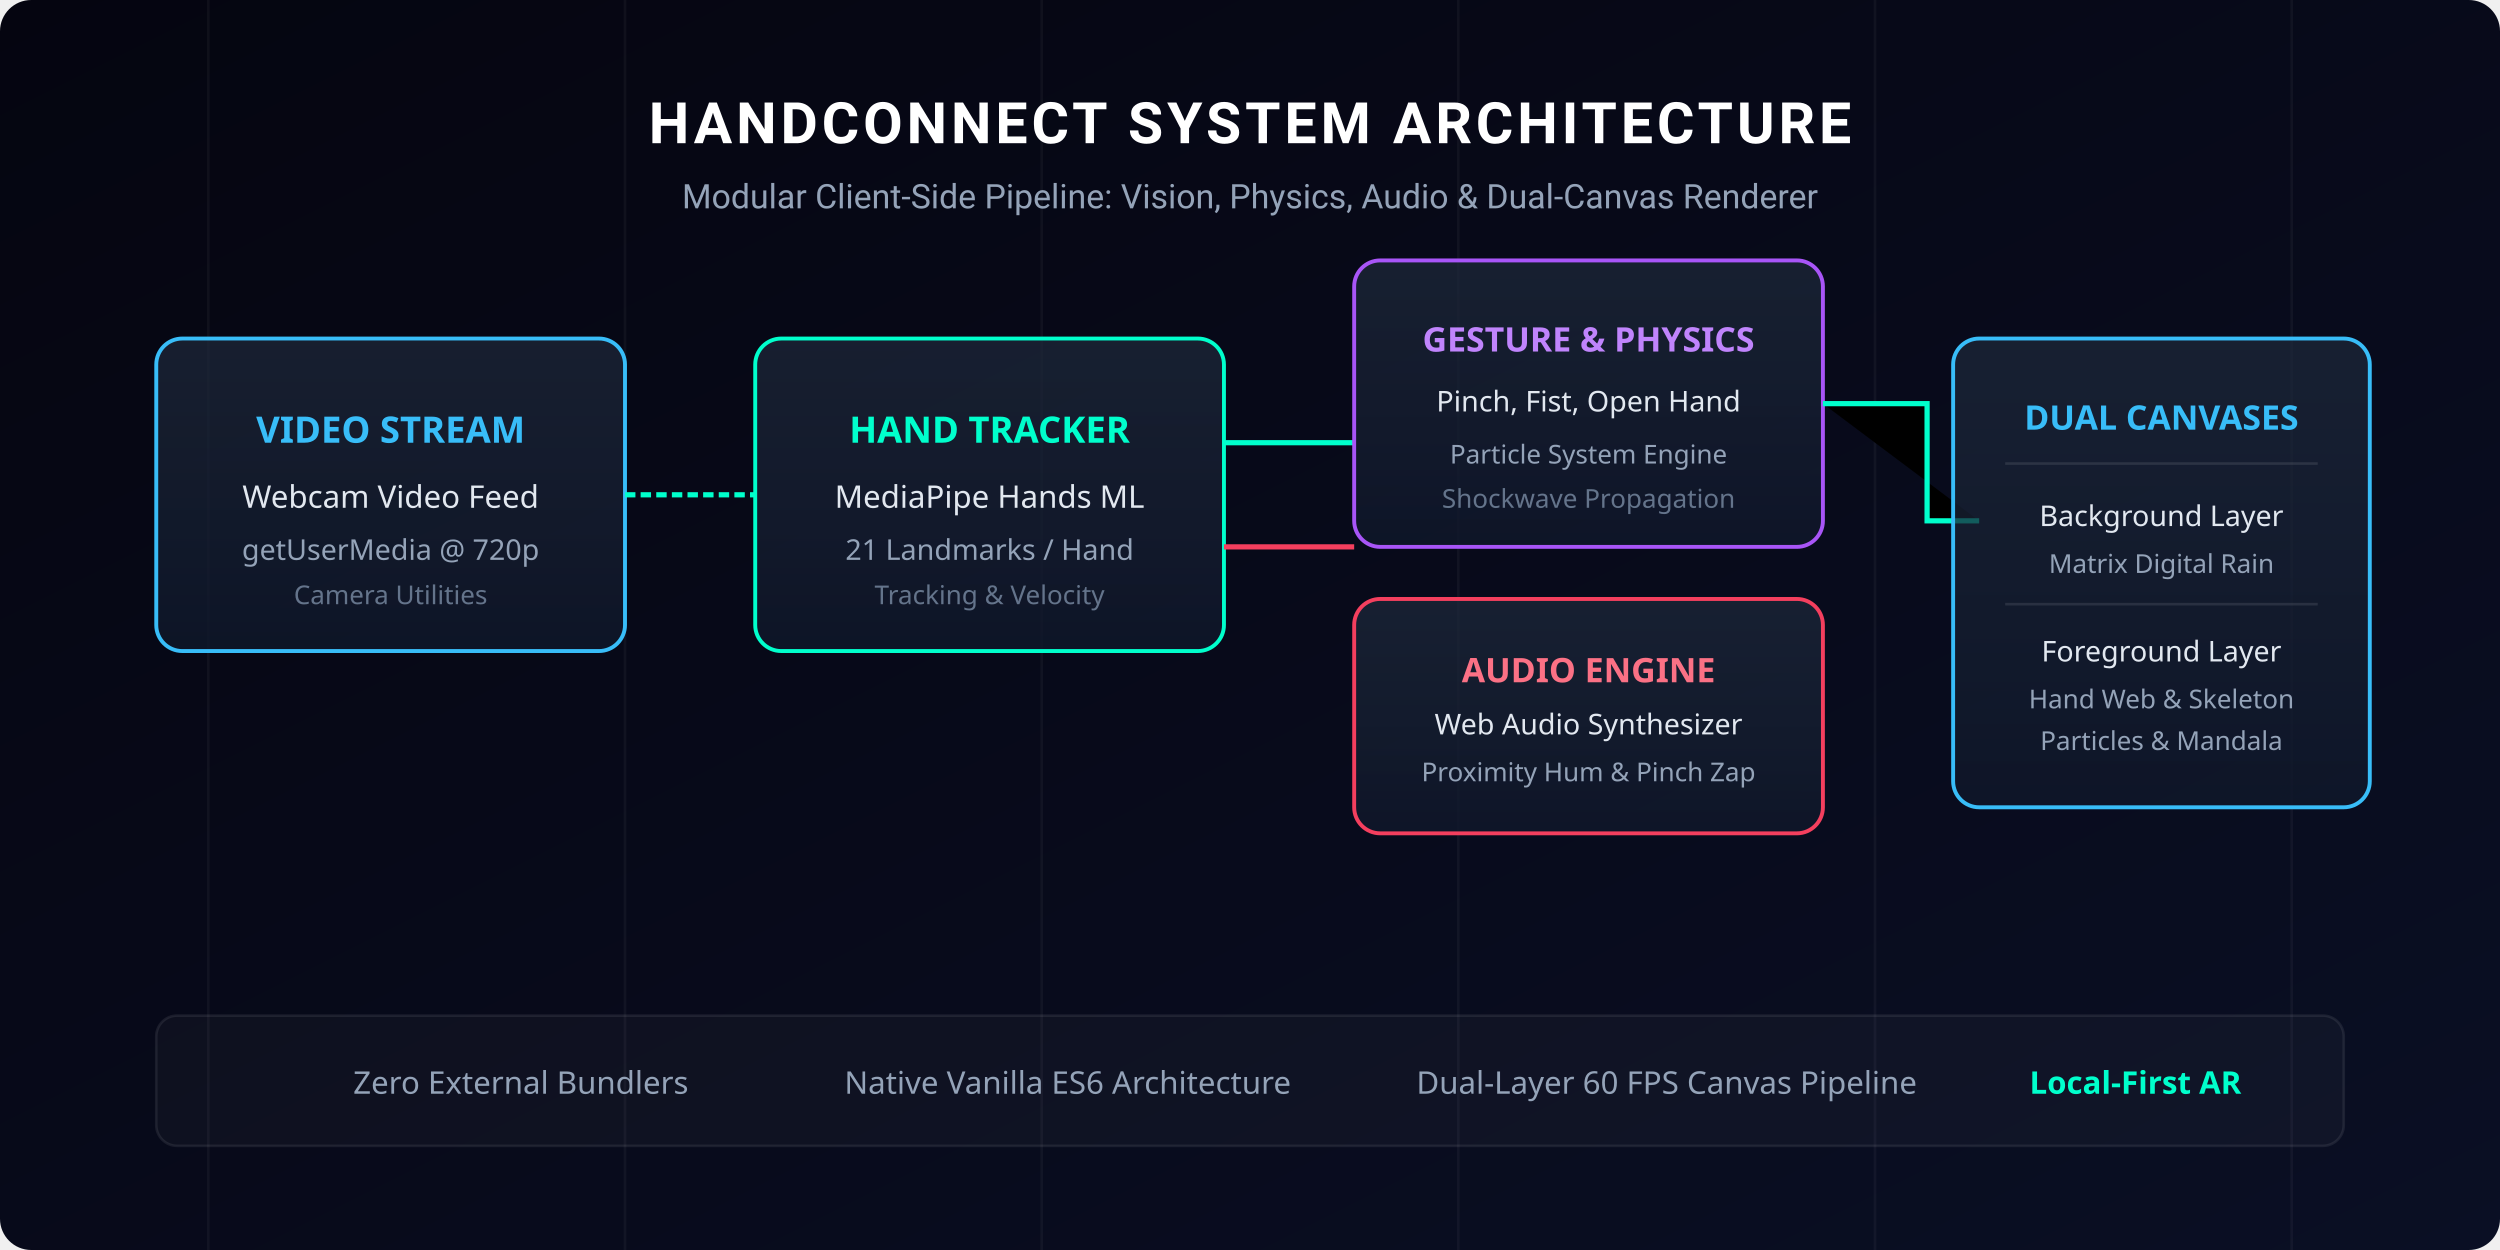
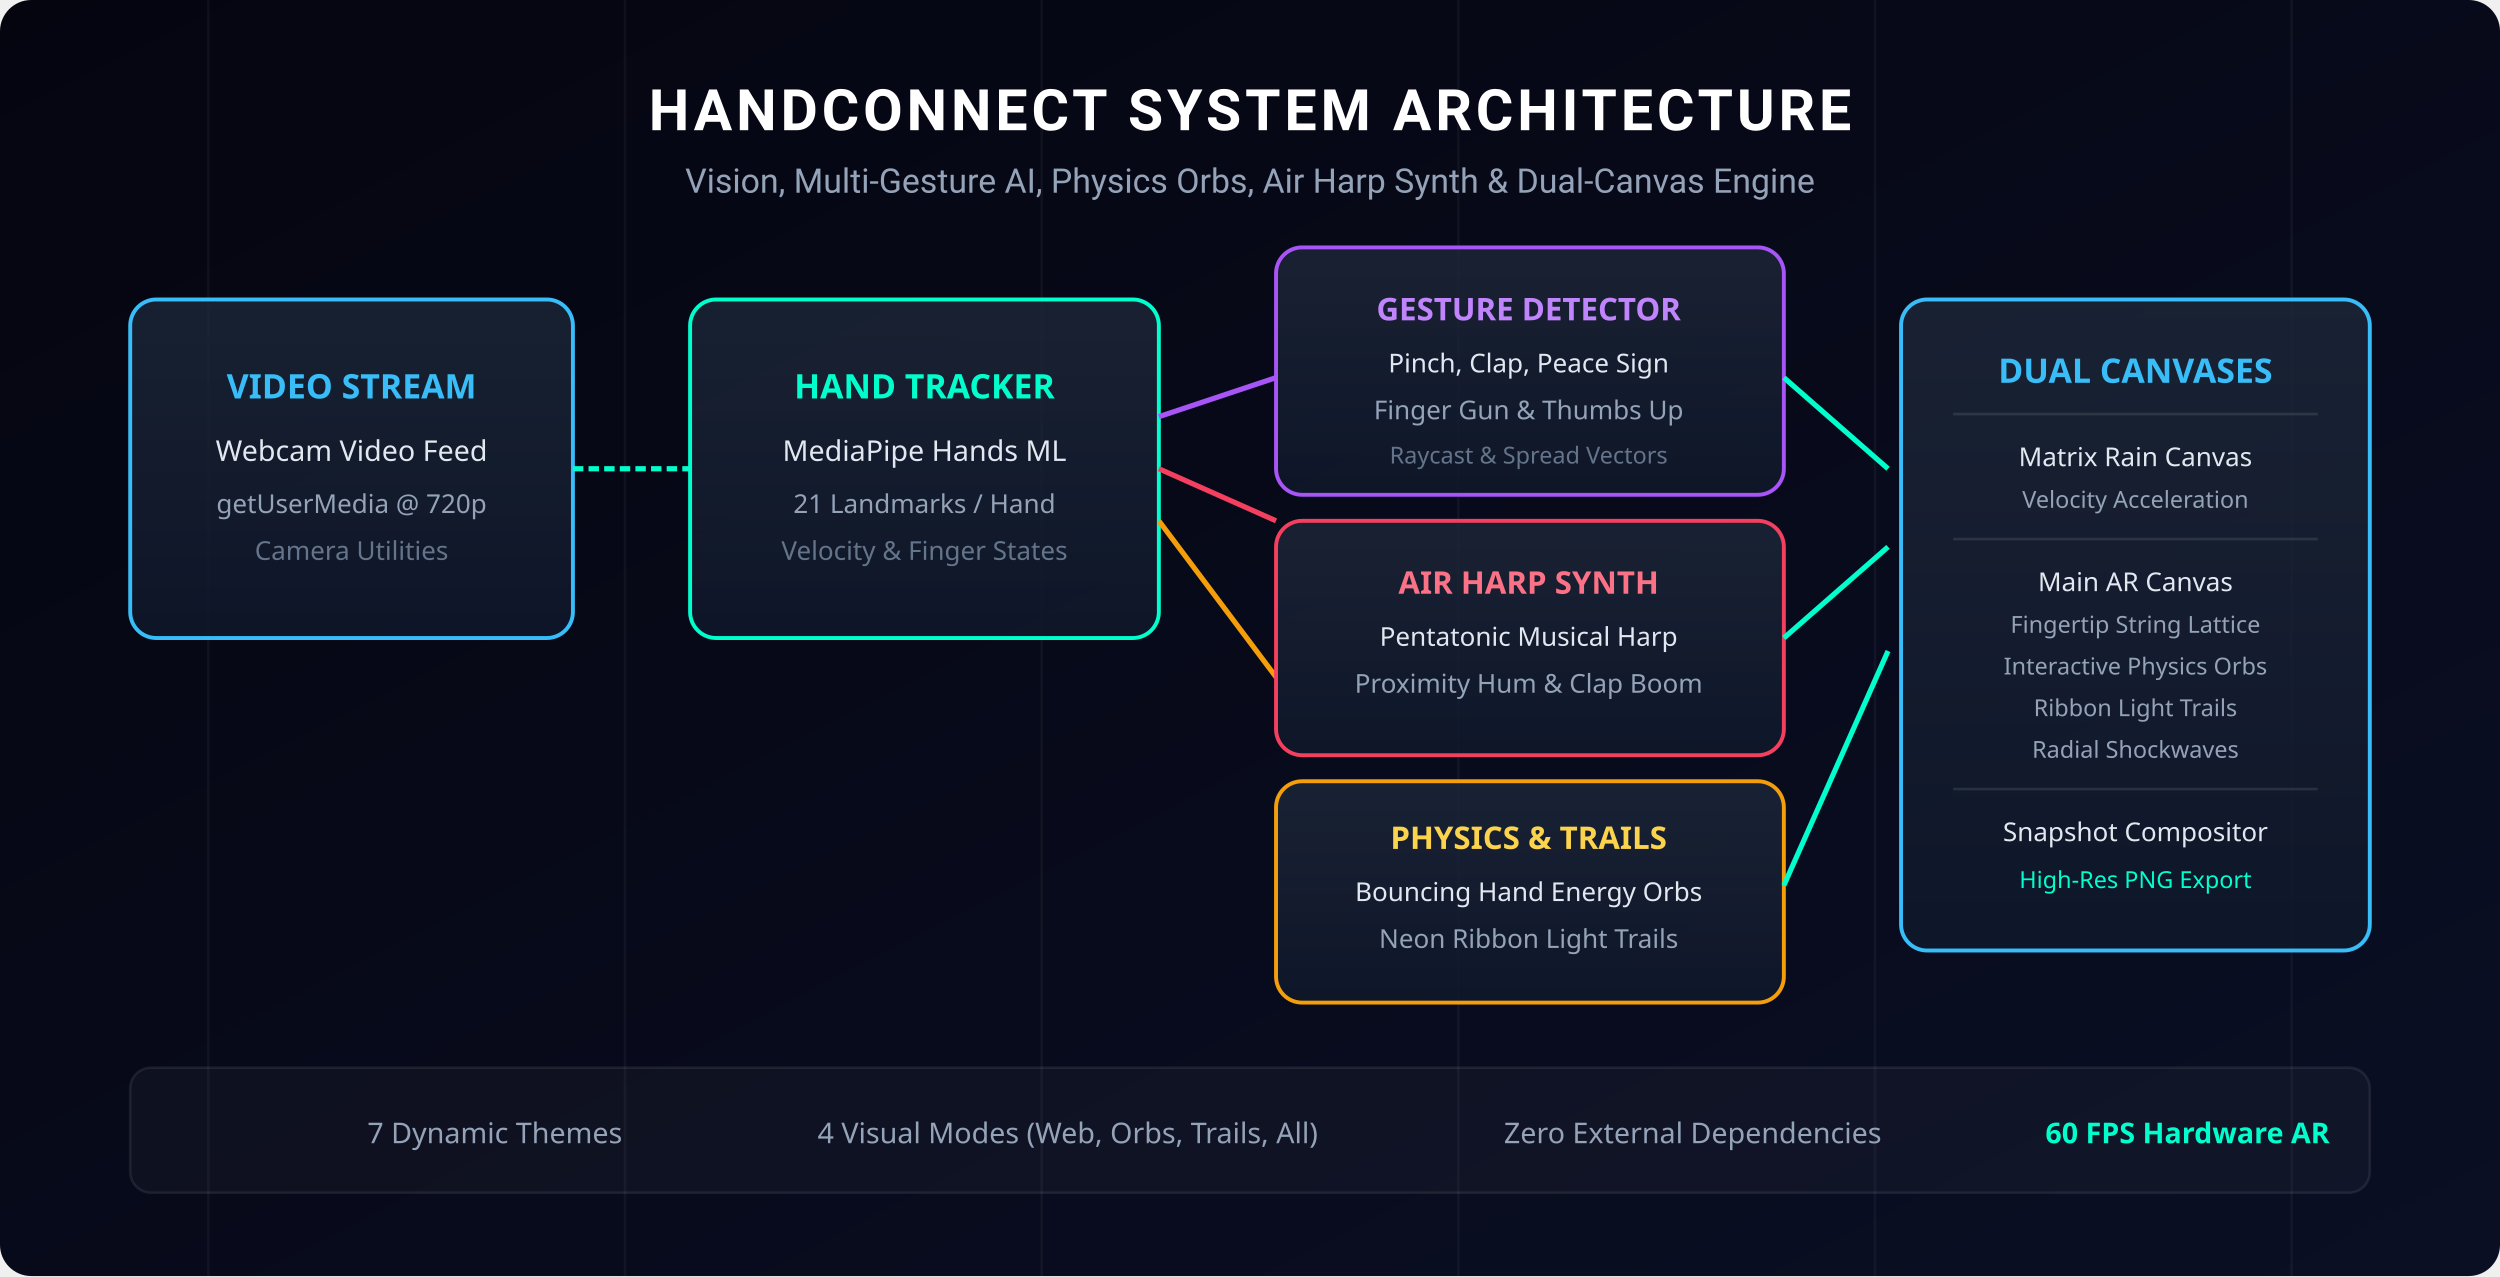
- <svg xmlns="http://www.w3.org/2000/svg" viewBox="0 0 960 480" width="100%" height="100%">
+ <svg xmlns="http://www.w3.org/2000/svg" viewBox="0 0 960 490" width="100%" height="100%">
  <defs>
    <linearGradient id="bg" x1="0" y1="0" x2="1" y2="1">
      <stop offset="0%" stop-color="#050510" />
      <stop offset="100%" stop-color="#0a0f24" />
    </linearGradient>
    <linearGradient id="cardGrad" x1="0" y1="0" x2="0" y2="1">
-       <stop offset="0%" stop-color="rgba(30, 41, 59, 0.7)" />
-       <stop offset="100%" stop-color="rgba(15, 23, 42, 0.8)" />
+       <stop offset="0%" stop-color="rgba(30, 41, 59, 0.75)" />
+       <stop offset="100%" stop-color="rgba(15, 23, 42, 0.85)" />
    </linearGradient>
-     <filter id="glow" x="-20%" y="-20%" width="140%" height="140%">
-       <feGaussianBlur stdDeviation="6" result="blur" />
-       <feMerge>
-         <feMergeNode in="blur" />
-         <feMergeNode in="SourceGraphic" />
-       </feMerge>
-     </filter>
  </defs>
-   <rect width="960" height="480" fill="url(#bg)" rx="12" />
+   <rect width="960" height="490" fill="url(#bg)" rx="12" />
  <g stroke="rgba(255,255,255,0.04)" stroke-width="1">
-     <line x1="80" y1="0" x2="80" y2="480" />
-     <line x1="240" y1="0" x2="240" y2="480" />
-     <line x1="400" y1="0" x2="400" y2="480" />
-     <line x1="560" y1="0" x2="560" y2="480" />
-     <line x1="720" y1="0" x2="720" y2="480" />
-     <line x1="880" y1="0" x2="880" y2="480" />
+     <line x1="80" y1="0" x2="80" y2="490" />
+     <line x1="240" y1="0" x2="240" y2="490" />
+     <line x1="400" y1="0" x2="400" y2="490" />
+     <line x1="560" y1="0" x2="560" y2="490" />
+     <line x1="720" y1="0" x2="720" y2="490" />
+     <line x1="880" y1="0" x2="880" y2="490" />
  </g>
-   <text x="480" y="55" fill="#ffffff" font-family="-apple-system, BlinkMacSystemFont, 'Segoe UI', Roboto, sans-serif" font-size="22" font-weight="700" text-anchor="middle" letter-spacing="1.5">HANDCONNECT SYSTEM ARCHITECTURE</text>
-   <text x="480" y="80" fill="#94a3b8" font-family="-apple-system, BlinkMacSystemFont, 'Segoe UI', Roboto, sans-serif" font-size="13" text-anchor="middle">Modular Client-Side Pipeline: Vision, Physics, Audio &amp; Dual-Canvas Renderer</text>
-   <g transform="translate(60, 130)">
-     <rect width="180" height="120" rx="10" fill="url(#cardGrad)" stroke="#38bdf8" stroke-width="1.5" />
-     <text x="90" y="40" fill="#38bdf8" font-family="sans-serif" font-size="14" font-weight="700" text-anchor="middle">VIDEO STREAM</text>
-     <text x="90" y="65" fill="#e2e8f0" font-family="sans-serif" font-size="12" text-anchor="middle">Webcam Video Feed</text>
-     <text x="90" y="85" fill="#94a3b8" font-family="sans-serif" font-size="11" text-anchor="middle">getUserMedia @ 720p</text>
-     <text x="90" y="102" fill="#64748b" font-family="sans-serif" font-size="10" text-anchor="middle">Camera Utilities</text>
+   <text x="480" y="50" fill="#ffffff" font-family="-apple-system, BlinkMacSystemFont, 'Segoe UI', Roboto, sans-serif" font-size="22" font-weight="700" text-anchor="middle" letter-spacing="1.5">HANDCONNECT SYSTEM ARCHITECTURE</text>
+   <text x="480" y="74" fill="#94a3b8" font-family="-apple-system, BlinkMacSystemFont, 'Segoe UI', Roboto, sans-serif" font-size="13" text-anchor="middle">Vision, Multi-Gesture AI, Physics Orbs, Air Harp Synth &amp; Dual-Canvas Engine</text>
+   <g transform="translate(50, 115)">
+     <rect width="170" height="130" rx="10" fill="url(#cardGrad)" stroke="#38bdf8" stroke-width="1.5" />
+     <text x="85" y="38" fill="#38bdf8" font-family="sans-serif" font-size="13" font-weight="700" text-anchor="middle">VIDEO STREAM</text>
+     <text x="85" y="62" fill="#e2e8f0" font-family="sans-serif" font-size="11" text-anchor="middle">Webcam Video Feed</text>
+     <text x="85" y="82" fill="#94a3b8" font-family="sans-serif" font-size="10" text-anchor="middle">getUserMedia @ 720p</text>
+     <text x="85" y="100" fill="#64748b" font-family="sans-serif" font-size="10" text-anchor="middle">Camera Utilities</text>
  </g>
-   <path d="M 240 190 L 290 190" stroke="#00ffcc" stroke-width="2" marker-end="url(#arrow)" stroke-dasharray="4 2" />
-   <g transform="translate(290, 130)">
-     <rect width="180" height="120" rx="10" fill="url(#cardGrad)" stroke="#00ffcc" stroke-width="1.5" />
-     <text x="90" y="40" fill="#00ffcc" font-family="sans-serif" font-size="14" font-weight="700" text-anchor="middle">HAND TRACKER</text>
-     <text x="90" y="65" fill="#e2e8f0" font-family="sans-serif" font-size="12" text-anchor="middle">MediaPipe Hands ML</text>
-     <text x="90" y="85" fill="#94a3b8" font-family="sans-serif" font-size="11" text-anchor="middle">21 Landmarks / Hand</text>
-     <text x="90" y="102" fill="#64748b" font-family="sans-serif" font-size="10" text-anchor="middle">Tracking &amp; Velocity</text>
+   <path d="M 220 180 L 265 180" stroke="#00ffcc" stroke-width="2" stroke-dasharray="4 2" />
+   <g transform="translate(265, 115)">
+     <rect width="180" height="130" rx="10" fill="url(#cardGrad)" stroke="#00ffcc" stroke-width="1.5" />
+     <text x="90" y="38" fill="#00ffcc" font-family="sans-serif" font-size="13" font-weight="700" text-anchor="middle">HAND TRACKER</text>
+     <text x="90" y="62" fill="#e2e8f0" font-family="sans-serif" font-size="11" text-anchor="middle">MediaPipe Hands ML</text>
+     <text x="90" y="82" fill="#94a3b8" font-family="sans-serif" font-size="10" text-anchor="middle">21 Landmarks / Hand</text>
+     <text x="90" y="100" fill="#64748b" font-family="sans-serif" font-size="10" text-anchor="middle">Velocity &amp; Finger States</text>
  </g>
-   <path d="M 470 170 L 520 170" stroke="#00ffcc" stroke-width="2" />
-   <path d="M 470 210 L 520 210" stroke="#f43f5e" stroke-width="2" />
-   <g transform="translate(520, 100)">
-     <rect width="180" height="110" rx="10" fill="url(#cardGrad)" stroke="#a855f7" stroke-width="1.5" />
-     <text x="90" y="35" fill="#c084fc" font-family="sans-serif" font-size="13" font-weight="700" text-anchor="middle">GESTURE &amp; PHYSICS</text>
-     <text x="90" y="58" fill="#e2e8f0" font-family="sans-serif" font-size="11" text-anchor="middle">Pinch, Fist, Open Hand</text>
-     <text x="90" y="78" fill="#94a3b8" font-family="sans-serif" font-size="10" text-anchor="middle">Particle System Engine</text>
-     <text x="90" y="95" fill="#64748b" font-family="sans-serif" font-size="10" text-anchor="middle">Shockwave Propagation</text>
+   <path d="M 445 160 L 490 145" stroke="#a855f7" stroke-width="2" />
+   <path d="M 445 180 L 490 200" stroke="#f43f5e" stroke-width="2" />
+   <path d="M 445 200 L 490 260" stroke="#f59e0b" stroke-width="2" />
+   <g transform="translate(490, 95)">
+     <rect width="195" height="95" rx="10" fill="url(#cardGrad)" stroke="#a855f7" stroke-width="1.5" />
+     <text x="97" y="28" fill="#c084fc" font-family="sans-serif" font-size="12" font-weight="700" text-anchor="middle">GESTURE DETECTOR</text>
+     <text x="97" y="48" fill="#e2e8f0" font-family="sans-serif" font-size="10" text-anchor="middle">Pinch, Clap, Peace Sign</text>
+     <text x="97" y="66" fill="#94a3b8" font-family="sans-serif" font-size="10" text-anchor="middle">Finger Gun &amp; Thumbs Up</text>
+     <text x="97" y="83" fill="#64748b" font-family="sans-serif" font-size="9" text-anchor="middle">Raycast &amp; Spread Vectors</text>
  </g>
-   <g transform="translate(520, 230)">
-     <rect width="180" height="90" rx="10" fill="url(#cardGrad)" stroke="#f43f5e" stroke-width="1.5" />
-     <text x="90" y="32" fill="#fb7185" font-family="sans-serif" font-size="13" font-weight="700" text-anchor="middle">AUDIO ENGINE</text>
-     <text x="90" y="52" fill="#e2e8f0" font-family="sans-serif" font-size="11" text-anchor="middle">Web Audio Synthesizer</text>
-     <text x="90" y="70" fill="#94a3b8" font-family="sans-serif" font-size="10" text-anchor="middle">Proximity Hum &amp; Pinch Zap</text>
+   <g transform="translate(490, 200)">
+     <rect width="195" height="90" rx="10" fill="url(#cardGrad)" stroke="#f43f5e" stroke-width="1.5" />
+     <text x="97" y="28" fill="#fb7185" font-family="sans-serif" font-size="12" font-weight="700" text-anchor="middle">AIR HARP SYNTH</text>
+     <text x="97" y="48" fill="#e2e8f0" font-family="sans-serif" font-size="10" text-anchor="middle">Pentatonic Musical Harp</text>
+     <text x="97" y="66" fill="#94a3b8" font-family="sans-serif" font-size="10" text-anchor="middle">Proximity Hum &amp; Clap Boom</text>
  </g>
-   <path d="M 700 155 L 740 155 L 740 200 L 760 200" stroke="#00ffcc" stroke-width="2" />
-   <g transform="translate(750, 130)">
-     <rect width="160" height="180" rx="10" fill="url(#cardGrad)" stroke="#38bdf8" stroke-width="1.5" />
-     <text x="80" y="35" fill="#38bdf8" font-family="sans-serif" font-size="13" font-weight="700" text-anchor="middle">DUAL CANVASES</text>
-     <line x1="20" y1="48" x2="140" y2="48" stroke="rgba(255,255,255,0.1)" />
-     <text x="80" y="72" fill="#e2e8f0" font-family="sans-serif" font-size="11" text-anchor="middle">Background Layer</text>
-     <text x="80" y="90" fill="#94a3b8" font-family="sans-serif" font-size="10" text-anchor="middle">Matrix Digital Rain</text>
-     <line x1="20" y1="102" x2="140" y2="102" stroke="rgba(255,255,255,0.1)" />
-     <text x="80" y="124" fill="#e2e8f0" font-family="sans-serif" font-size="11" text-anchor="middle">Foreground Layer</text>
-     <text x="80" y="142" fill="#94a3b8" font-family="sans-serif" font-size="10" text-anchor="middle">Hand Web &amp; Skeleton</text>
-     <text x="80" y="158" fill="#94a3b8" font-family="sans-serif" font-size="10" text-anchor="middle">Particles &amp; Mandala</text>
+   <g transform="translate(490, 300)">
+     <rect width="195" height="85" rx="10" fill="url(#cardGrad)" stroke="#f59e0b" stroke-width="1.5" />
+     <text x="97" y="26" fill="#fcd34d" font-family="sans-serif" font-size="12" font-weight="700" text-anchor="middle">PHYSICS &amp; TRAILS</text>
+     <text x="97" y="46" fill="#e2e8f0" font-family="sans-serif" font-size="10" text-anchor="middle">Bouncing Hand Energy Orbs</text>
+     <text x="97" y="64" fill="#94a3b8" font-family="sans-serif" font-size="10" text-anchor="middle">Neon Ribbon Light Trails</text>
  </g>
-   <g transform="translate(60, 390)">
-     <rect width="840" height="50" rx="8" fill="rgba(255,255,255,0.03)" stroke="rgba(255,255,255,0.08)" />
-     <text x="140" y="30" fill="#94a3b8" font-family="sans-serif" font-size="12" text-anchor="middle">Zero External Bundlers</text>
-     <text x="350" y="30" fill="#94a3b8" font-family="sans-serif" font-size="12" text-anchor="middle">Native Vanilla ES6 Architecture</text>
-     <text x="580" y="30" fill="#94a3b8" font-family="sans-serif" font-size="12" text-anchor="middle">Dual-Layer 60 FPS Canvas Pipeline</text>
-     <text x="760" y="30" fill="#00ffcc" font-family="sans-serif" font-size="12" text-anchor="middle" font-weight="600">Local-First AR</text>
+   <path d="M 685 145 L 725 180" stroke="#00ffcc" stroke-width="2" />
+   <path d="M 685 245 L 725 210" stroke="#00ffcc" stroke-width="2" />
+   <path d="M 685 340 L 725 250" stroke="#00ffcc" stroke-width="2" />
+   <g transform="translate(730, 115)">
+     <rect width="180" height="250" rx="10" fill="url(#cardGrad)" stroke="#38bdf8" stroke-width="1.5" />
+     <text x="90" y="32" fill="#38bdf8" font-family="sans-serif" font-size="13" font-weight="700" text-anchor="middle">DUAL CANVASES</text>
+     <line x1="20" y1="44" x2="160" y2="44" stroke="rgba(255,255,255,0.1)" />
+     <text x="90" y="64" fill="#e2e8f0" font-family="sans-serif" font-size="10" text-anchor="middle">Matrix Rain Canvas</text>
+     <text x="90" y="80" fill="#94a3b8" font-family="sans-serif" font-size="9" text-anchor="middle">Velocity Acceleration</text>
+     <line x1="20" y1="92" x2="160" y2="92" stroke="rgba(255,255,255,0.1)" />
+     <text x="90" y="112" fill="#e2e8f0" font-family="sans-serif" font-size="10" text-anchor="middle">Main AR Canvas</text>
+     <text x="90" y="128" fill="#94a3b8" font-family="sans-serif" font-size="9" text-anchor="middle">Fingertip String Lattice</text>
+     <text x="90" y="144" fill="#94a3b8" font-family="sans-serif" font-size="9" text-anchor="middle">Interactive Physics Orbs</text>
+     <text x="90" y="160" fill="#94a3b8" font-family="sans-serif" font-size="9" text-anchor="middle">Ribbon Light Trails</text>
+     <text x="90" y="176" fill="#94a3b8" font-family="sans-serif" font-size="9" text-anchor="middle">Radial Shockwaves</text>
+     <line x1="20" y1="188" x2="160" y2="188" stroke="rgba(255,255,255,0.1)" />
+     <text x="90" y="208" fill="#e2e8f0" font-family="sans-serif" font-size="10" text-anchor="middle">Snapshot Compositor</text>
+     <text x="90" y="226" fill="#00ffcc" font-family="sans-serif" font-size="9" text-anchor="middle">High-Res PNG Export</text>
+   </g>
+   <g transform="translate(50, 410)">
+     <rect width="860" height="48" rx="8" fill="rgba(255,255,255,0.03)" stroke="rgba(255,255,255,0.08)" />
+     <text x="140" y="29" fill="#94a3b8" font-family="sans-serif" font-size="11" text-anchor="middle">7 Dynamic Themes</text>
+     <text x="360" y="29" fill="#94a3b8" font-family="sans-serif" font-size="11" text-anchor="middle">4 Visual Modes (Web, Orbs, Trails, All)</text>
+     <text x="600" y="29" fill="#94a3b8" font-family="sans-serif" font-size="11" text-anchor="middle">Zero External Dependencies</text>
+     <text x="790" y="29" fill="#00ffcc" font-family="sans-serif" font-size="11" text-anchor="middle" font-weight="600">60 FPS Hardware AR</text>
  </g>
</svg>
